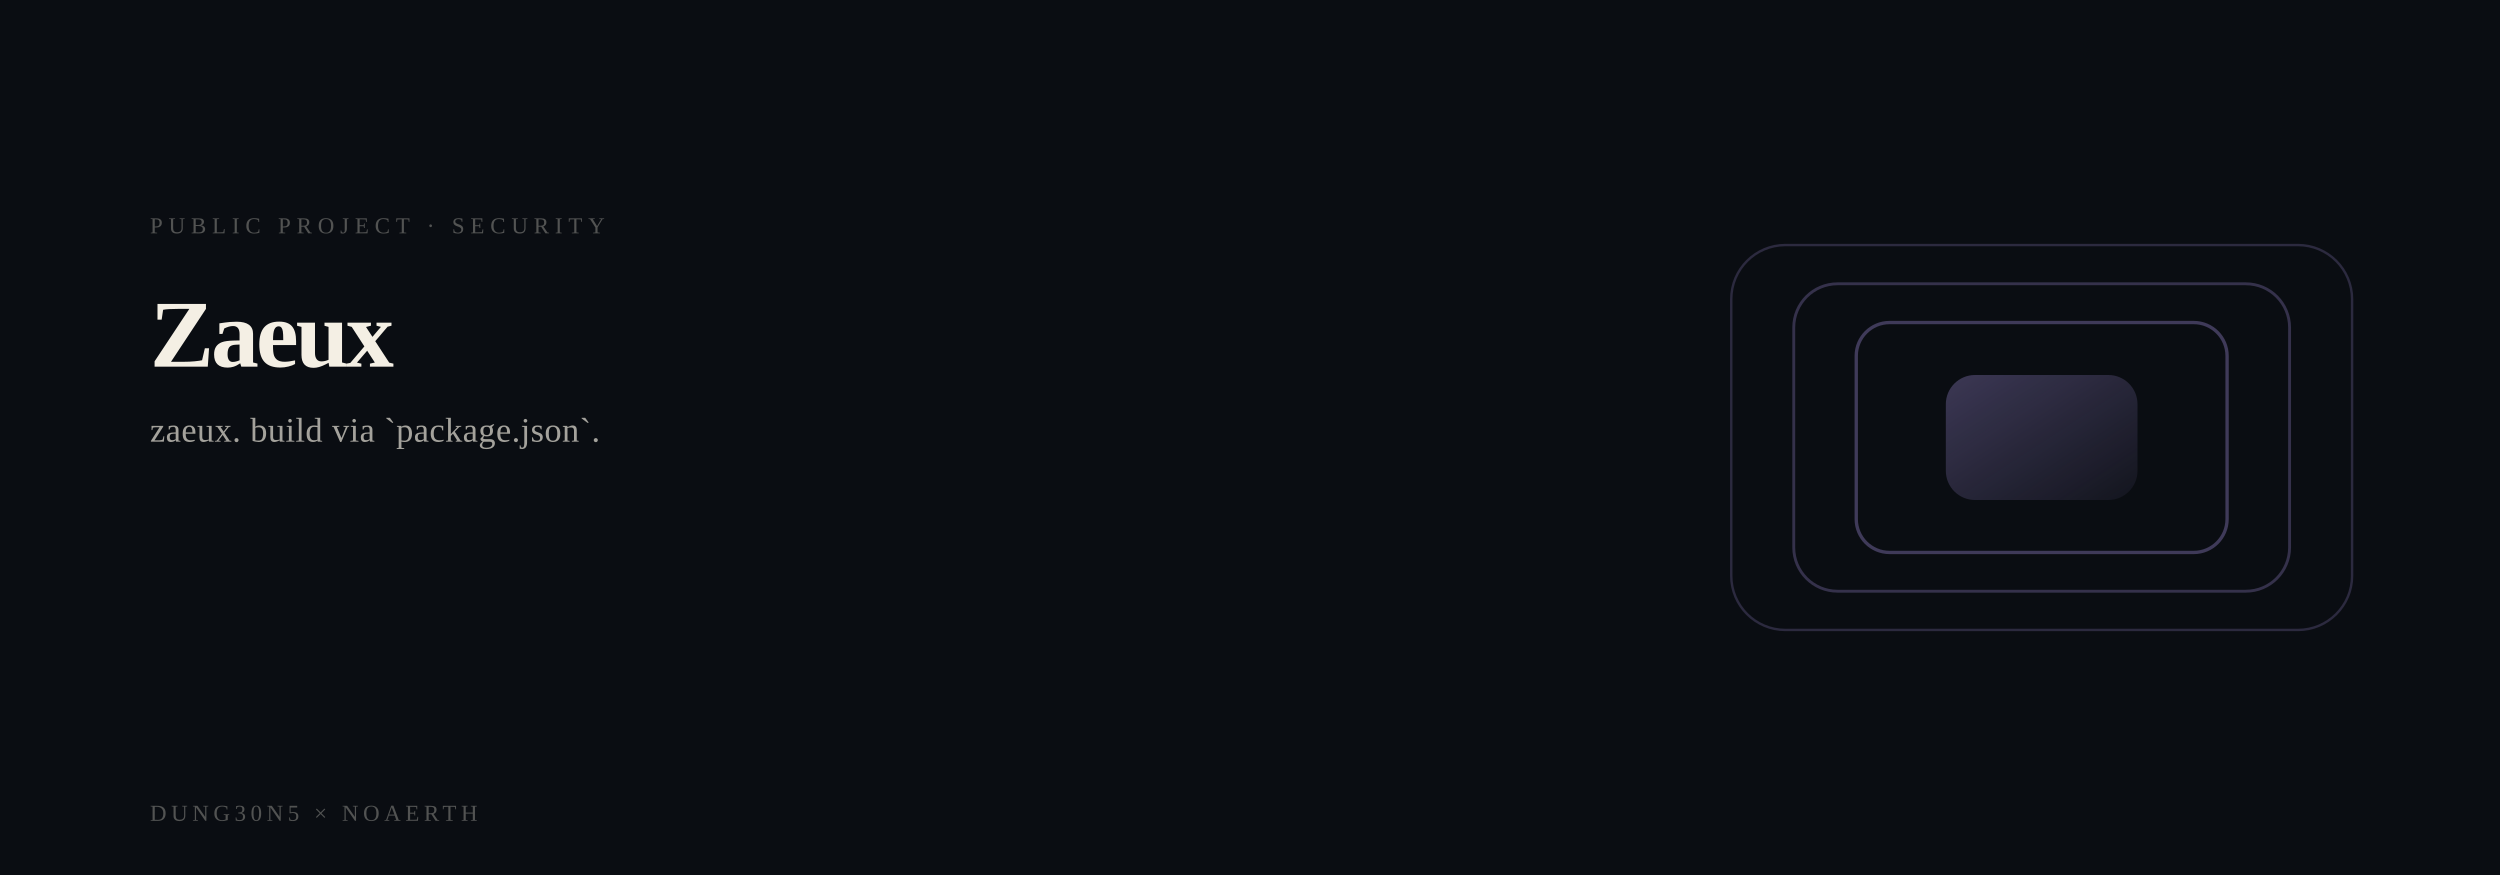
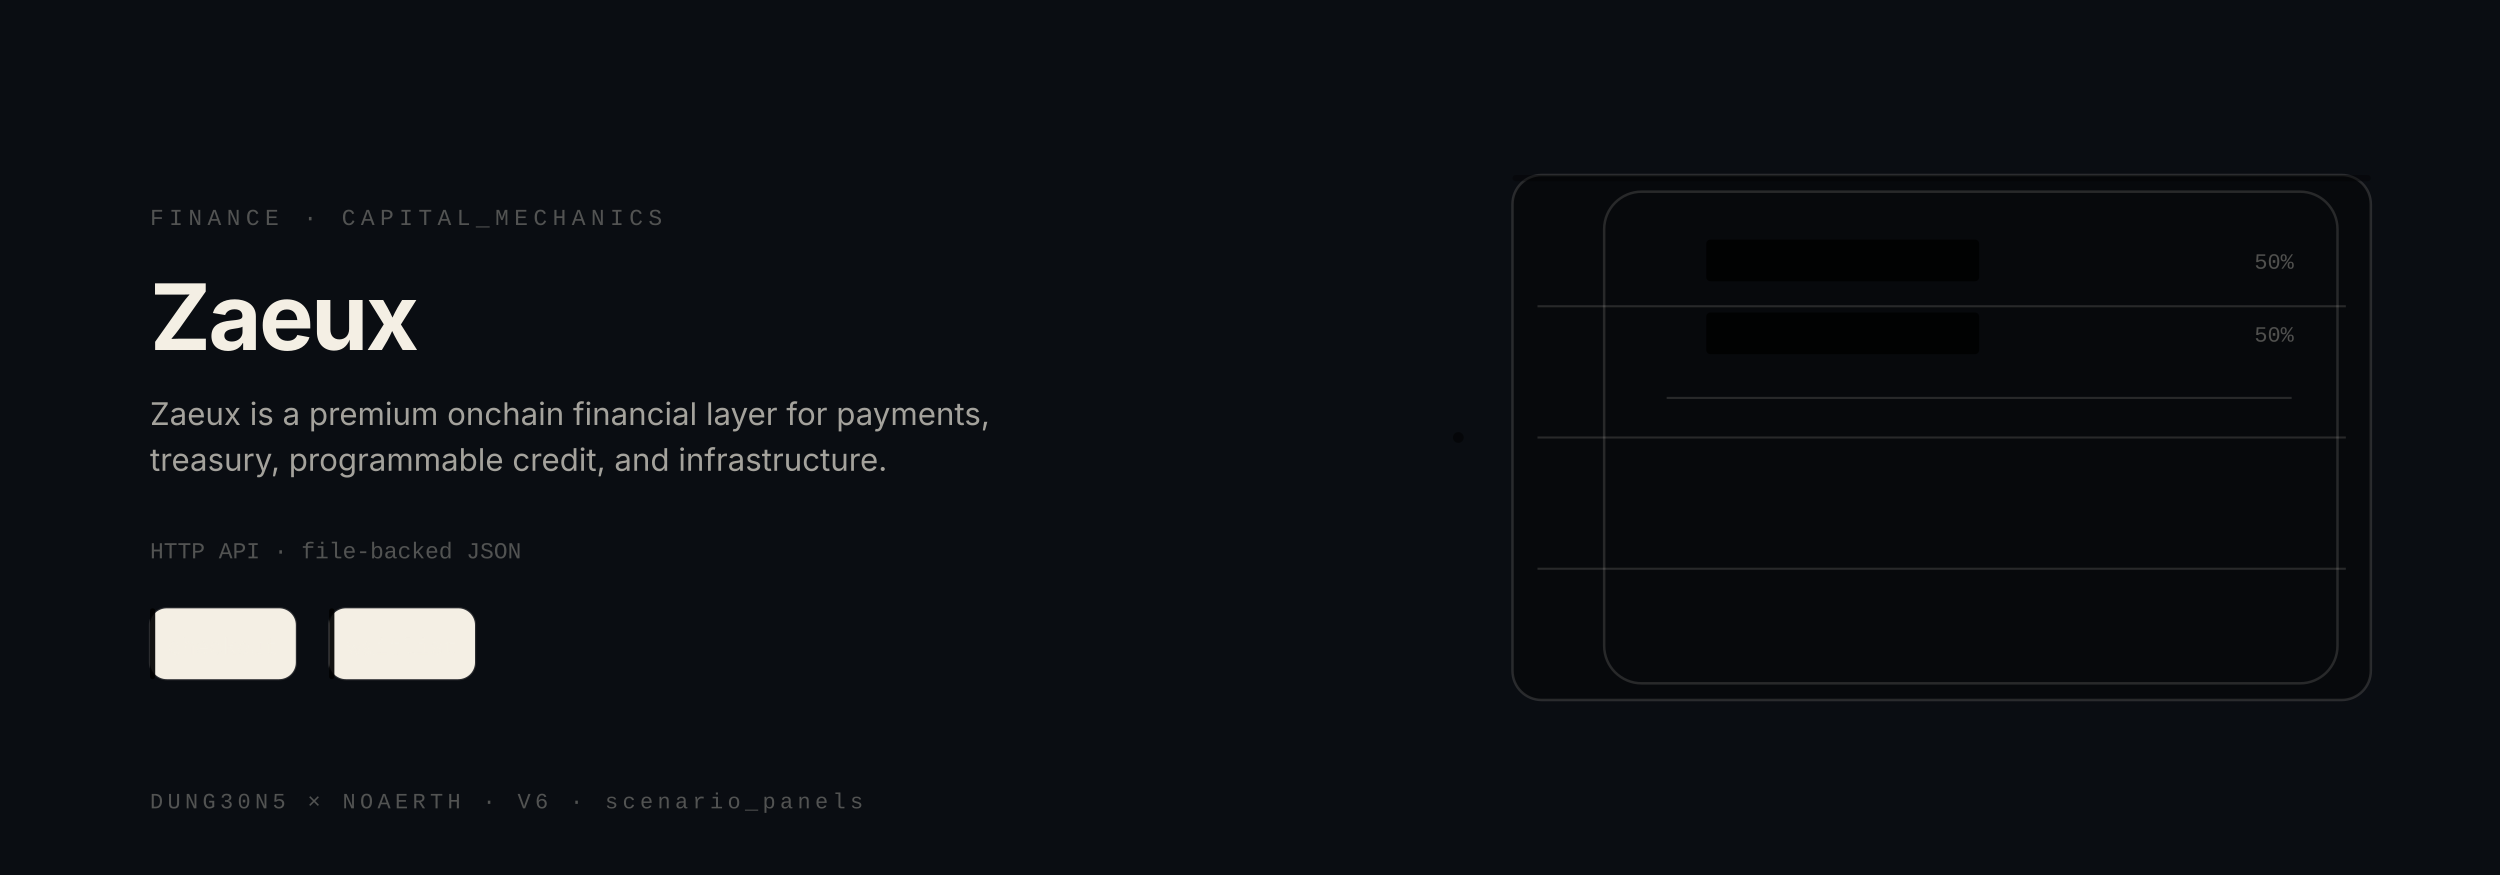
- <svg xmlns="http://www.w3.org/2000/svg" viewBox="0 0 1200 420" width="1200" height="420" role="img" aria-label="Zaeux: gated channels passing through a sealed boundary. Motion depicts records cross a trust boundary, get validated, and are held or rejected.">
-   <defs>
-     <linearGradient id="hero-zaeux-dark-a" x1="0" y1="0" x2="1" y2="1">
-       <stop offset="0" stop-color="#9d8bd6" stop-opacity="0.85" />
-       <stop offset="1" stop-color="#9d8bd6" stop-opacity="0.15" />
-     </linearGradient>
-   </defs>
+ <svg xmlns="http://www.w3.org/2000/svg" viewBox="0 0 1200 420" width="1200" height="420" role="img" aria-label="Zaeux: value enters, allocates across positions, and settles">
  <rect width="1200" height="420" fill="#0a0d12" />
-   <rect x="891" y="154.82" width="178" height="110.36" rx="16" fill="none" stroke="#9d8bd6" stroke-width="1.60" opacity="0.36" />
-   <rect x="861" y="136.22" width="238" height="147.56" rx="21" fill="none" stroke="#9d8bd6" stroke-width="1.38" opacity="0.29" />
-   <rect x="831" y="117.62" width="298" height="184.76" rx="26" fill="none" stroke="#9d8bd6" stroke-width="1.16" opacity="0.23" />
-   <rect x="934" y="180" width="92" height="60" rx="14" fill="url(#hero-zaeux-dark-a)" opacity="0.40" />
-   <text x="72" y="112" fill="#f4efe44f" font-size="11" letter-spacing="2.8">PUBLIC PROJECT · SECURITY</text>
-   <text x="72" y="176" fill="#f4efe4" font-size="46" font-weight="660" letter-spacing="-1.4">Zaeux</text>
-   <text x="72" y="212" fill="#f4efe4a8" font-size="16.5" letter-spacing="0.2">zaeux. build via `package.json`.</text>
-   <rect x="72" y="266" width="106" height="40" rx="9" fill="#f4efe4" fill-opacity="0.05" stroke="#f4efe424" stroke-width="1.1" opacity="0">
-     <animate attributeName="opacity" from="0" to="1" dur="0.5s" begin="0.50s" fill="freeze" />
-   </rect>
-   <rect x="72" y="266" width="2.5" height="40" rx="1.2" fill="#9d8bd6" opacity="0">
-     <animate attributeName="opacity" from="0" to="0.9" dur="0.5s" begin="0.50s" fill="freeze" />
-   </rect>
-   <text x="125" y="291" fill="#f4efe4" font-size="11.5" text-anchor="middle" font-family="ui-monospace,SFMono-Regular,Menlo,monospace" opacity="0">request<animate attributeName="opacity" from="0" to="1" dur="0.5s" begin="0.65s" fill="freeze" />
-   </text>
-   <rect x="194" y="266" width="106" height="40" rx="9" fill="#f4efe4" fill-opacity="0.05" stroke="#f4efe424" stroke-width="1.1" opacity="0">
-     <animate attributeName="opacity" from="0" to="1" dur="0.5s" begin="1.00s" fill="freeze" />
-   </rect>
-   <rect x="194" y="266" width="2.5" height="40" rx="1.2" fill="#9d8bd6" opacity="0">
-     <animate attributeName="opacity" from="0" to="0.9" dur="0.5s" begin="1.00s" fill="freeze" />
-   </rect>
-   <text x="247" y="291" fill="#f4efe4" font-size="11.5" text-anchor="middle" font-family="ui-monospace,SFMono-Regular,Menlo,monospace" opacity="0">authenticate<animate attributeName="opacity" from="0" to="1" dur="0.5s" begin="1.15s" fill="freeze" />
-   </text>
-   <rect x="316" y="266" width="106" height="40" rx="9" fill="#f4efe4" fill-opacity="0.05" stroke="#f4efe424" stroke-width="1.1" opacity="0">
-     <animate attributeName="opacity" from="0" to="1" dur="0.5s" begin="1.50s" fill="freeze" />
-   </rect>
-   <rect x="316" y="266" width="2.5" height="40" rx="1.2" fill="#9d8bd6" opacity="0">
-     <animate attributeName="opacity" from="0" to="0.9" dur="0.5s" begin="1.50s" fill="freeze" />
-   </rect>
-   <text x="369" y="291" fill="#f4efe4" font-size="11.5" text-anchor="middle" font-family="ui-monospace,SFMono-Regular,Menlo,monospace" opacity="0">authorise<animate attributeName="opacity" from="0" to="1" dur="0.5s" begin="1.65s" fill="freeze" />
-   </text>
-   <rect x="438" y="266" width="106" height="40" rx="9" fill="#f4efe4" fill-opacity="0.05" stroke="#f4efe424" stroke-width="1.1" opacity="0">
-     <animate attributeName="opacity" from="0" to="1" dur="0.5s" begin="2.00s" fill="freeze" />
-   </rect>
-   <rect x="438" y="266" width="2.5" height="40" rx="1.2" fill="#e7c27a" opacity="0">
-     <animate attributeName="opacity" from="0" to="0.9" dur="0.5s" begin="2.00s" fill="freeze" />
-   </rect>
-   <text x="491" y="291" fill="#f4efe4" font-size="11.5" text-anchor="middle" font-family="ui-monospace,SFMono-Regular,Menlo,monospace" opacity="0">record<animate attributeName="opacity" from="0" to="1" dur="0.5s" begin="2.15s" fill="freeze" />
-   </text>
-   <rect x="560" y="266" width="106" height="40" rx="9" fill="#f4efe4" fill-opacity="0.05" stroke="#f4efe424" stroke-width="1.1" opacity="0">
-     <animate attributeName="opacity" from="0" to="1" dur="0.5s" begin="2.50s" fill="freeze" />
-   </rect>
-   <rect x="560" y="266" width="2.5" height="40" rx="1.2" fill="#e0796b" opacity="0">
-     <animate attributeName="opacity" from="0" to="0.9" dur="0.5s" begin="2.50s" fill="freeze" />
-   </rect>
-   <text x="613" y="291" fill="#f4efe4" font-size="11.5" text-anchor="middle" font-family="ui-monospace,SFMono-Regular,Menlo,monospace" opacity="0">reject<animate attributeName="opacity" from="0" to="1" dur="0.5s" begin="2.65s" fill="freeze" />
-   </text>
-   <text x="72" y="394" fill="#f4efe44f" font-size="11" letter-spacing="2.2">DUNG30N5 × NOAERTH</text>
+   <text x="72" y="108" font-family="ui-monospace, SFMono-Regular, Menlo, Monaco, Consolas, 'Liberation Mono', monospace" font-size="11" letter-spacing="2.6" fill="#f4efe44f">FINANCE · CAPITAL_MECHANICS</text>
+   <text x="72" y="168" font-family="-apple-system, BlinkMacSystemFont, 'Segoe UI', Inter, Helvetica, Arial, sans-serif" font-size="44" font-weight="660" letter-spacing="-1.2" fill="#f4efe4">Zaeux</text>
+   <text x="72" y="204" font-family="-apple-system, BlinkMacSystemFont, 'Segoe UI', Inter, Helvetica, Arial, sans-serif" font-size="15" fill="#f4efe4a8">Zaeux is a premium onchain financial layer for payments,</text>
+   <text x="72" y="226" font-family="-apple-system, BlinkMacSystemFont, 'Segoe UI', Inter, Helvetica, Arial, sans-serif" font-size="15" fill="#f4efe4a8">treasury, programmable credit, and infrastructure.</text>
+   <text x="72" y="268" font-family="ui-monospace, SFMono-Regular, Menlo, Monaco, Consolas, 'Liberation Mono', monospace" font-size="11" fill="#f4efe44f">HTTP API · file-backed JSON</text>
+   <rect x="72.0" y="292.0" width="70.0" height="34.0" rx="8" fill="#f4efe4" stroke="#f4efe424" stroke-width="1.1" />
+   <rect x="72.0" y="292.0" width="2.5" height="34.0" rx="1.2" fill="amber" opacity="0.92" />
+   <text x="107.0" y="314" font-family="ui-monospace, SFMono-Regular, Menlo, Monaco, Consolas, 'Liberation Mono', monospace" font-size="11" fill="#f4efe4" fill-opacity="0.82" text-anchor="middle">checkout</text>
+   <rect x="158.0" y="292.0" width="70.0" height="34.0" rx="8" fill="#f4efe4" stroke="#f4efe424" stroke-width="1.1" />
+   <rect x="158.0" y="292.0" width="2.5" height="34.0" rx="1.2" fill="mint" opacity="0.92" />
+   <text x="193.0" y="314" font-family="ui-monospace, SFMono-Regular, Menlo, Monaco, Consolas, 'Liberation Mono', monospace" font-size="11" fill="#f4efe4" fill-opacity="0.82" text-anchor="middle">waitlist</text>
+   <rect x="726.0" y="84.0" width="412.0" height="252.0" rx="14" fill="amber" fill-opacity="0.34" />
+   <line x1="740.0" y1="85.0" x2="1124.0" y2="85.0" stroke="amber" stroke-width="1.6" opacity="0.4" />
+   <rect x="726.0" y="84.0" width="412.0" height="252.0" rx="14" fill="none" stroke="#f4efe424" stroke-width="1.2" />
+   <line x1="738.0" y1="147.0" x2="1126.0" y2="147.0" stroke="#f4efe424" stroke-width="1" />
+   <line x1="738.0" y1="210.0" x2="1126.0" y2="210.0" stroke="#f4efe424" stroke-width="1" />
+   <line x1="738.0" y1="273.0" x2="1126.0" y2="273.0" stroke="#f4efe424" stroke-width="1" />
+   <rect x="726.0" y="84.0" width="412.0" height="3" rx="1.5" fill="amber" opacity="0.35" />
+   <path d="M1094.0 302.0 h20 M1104.0 292.0 v20" stroke="mint" stroke-width="1.4" opacity="0.6" />
+   <rect x="770" y="92" width="352" height="236" rx="18" fill="none" stroke="#f4efe424" stroke-width="1.2" />
+   <rect x="819.0" y="115.0" width="131.0" height="20.0" rx="2" fill="mint" opacity="0.82" />
+   <text x="1101" y="129" font-family="ui-monospace, SFMono-Regular, Menlo, Monaco, Consolas, 'Liberation Mono', monospace" font-size="10.5" fill="#f4efe44f" text-anchor="end">50%</text>
+   <rect x="819.0" y="150.0" width="131.0" height="20.0" rx="2" fill="amber" opacity="0.82" />
+   <text x="1101" y="164" font-family="ui-monospace, SFMono-Regular, Menlo, Monaco, Consolas, 'Liberation Mono', monospace" font-size="10.5" fill="#f4efe44f" text-anchor="end">50%</text>
+   <line x1="800" y1="191" x2="1100" y2="191" stroke="#f4efe424" stroke-width="1" />
+   <circle cx="700.0" cy="210.0" r="2.6" fill="amber" opacity="0.5" />
+   <text x="72" y="388" font-family="ui-monospace, SFMono-Regular, Menlo, Monaco, Consolas, 'Liberation Mono', monospace" font-size="10.5" letter-spacing="2.1" fill="#f4efe44f">DUNG30N5 × NOAERTH · V6 · scenario_panels</text>
</svg>
